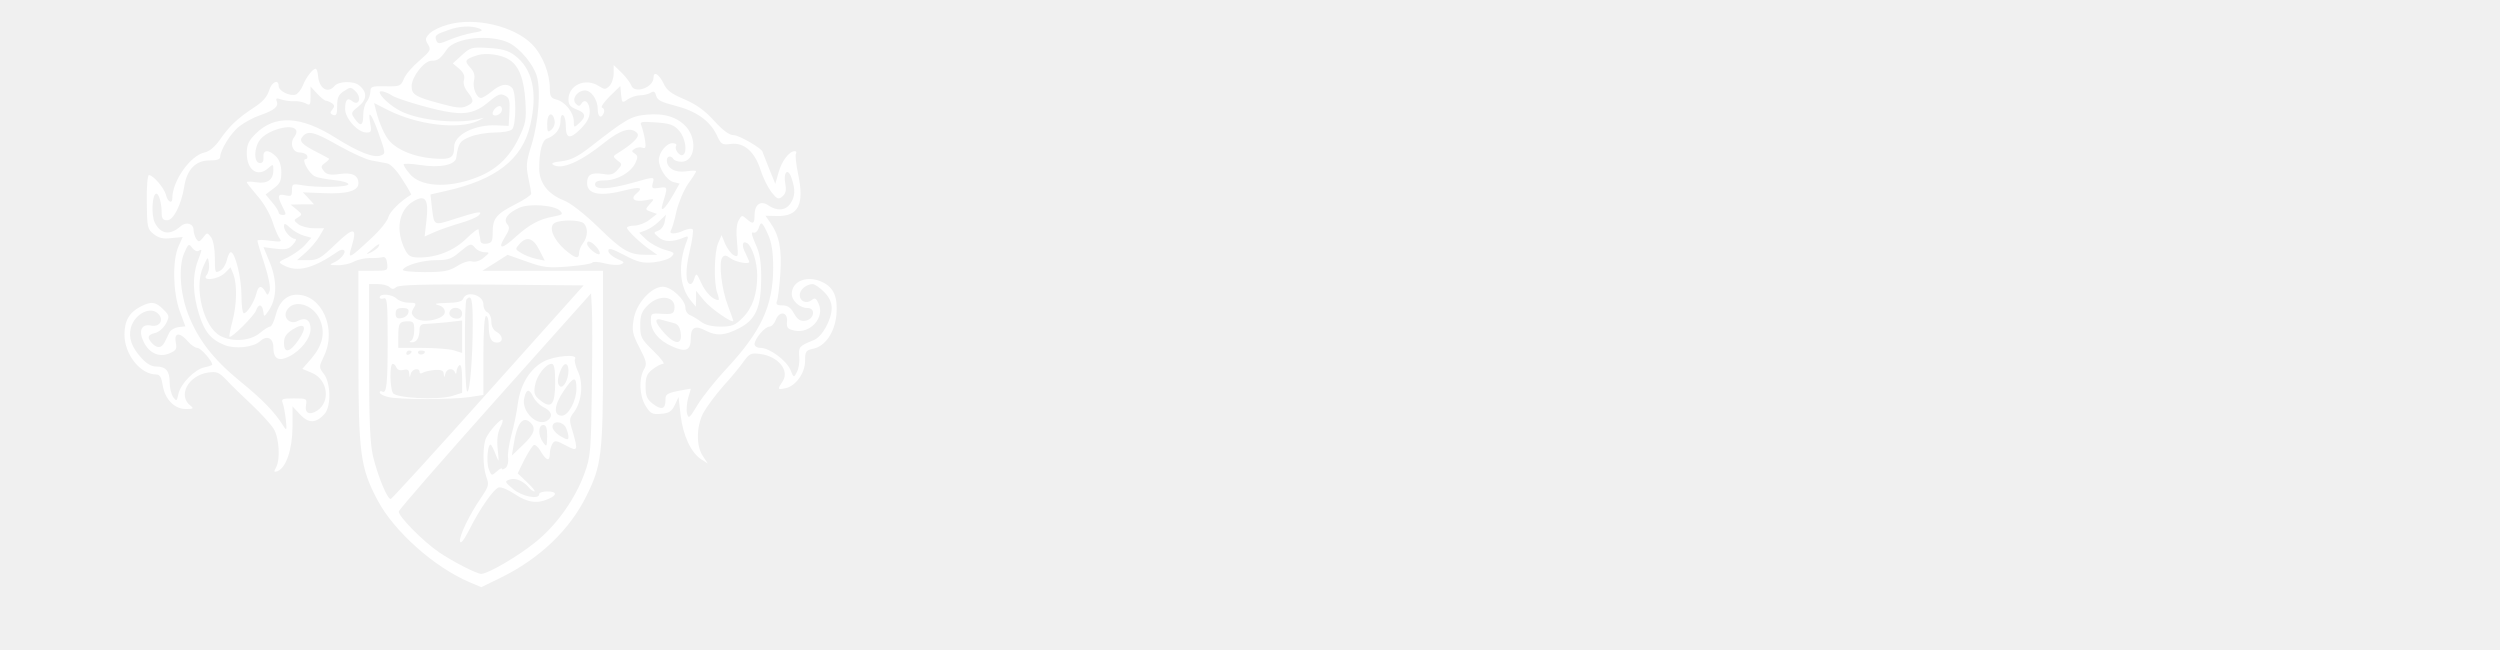
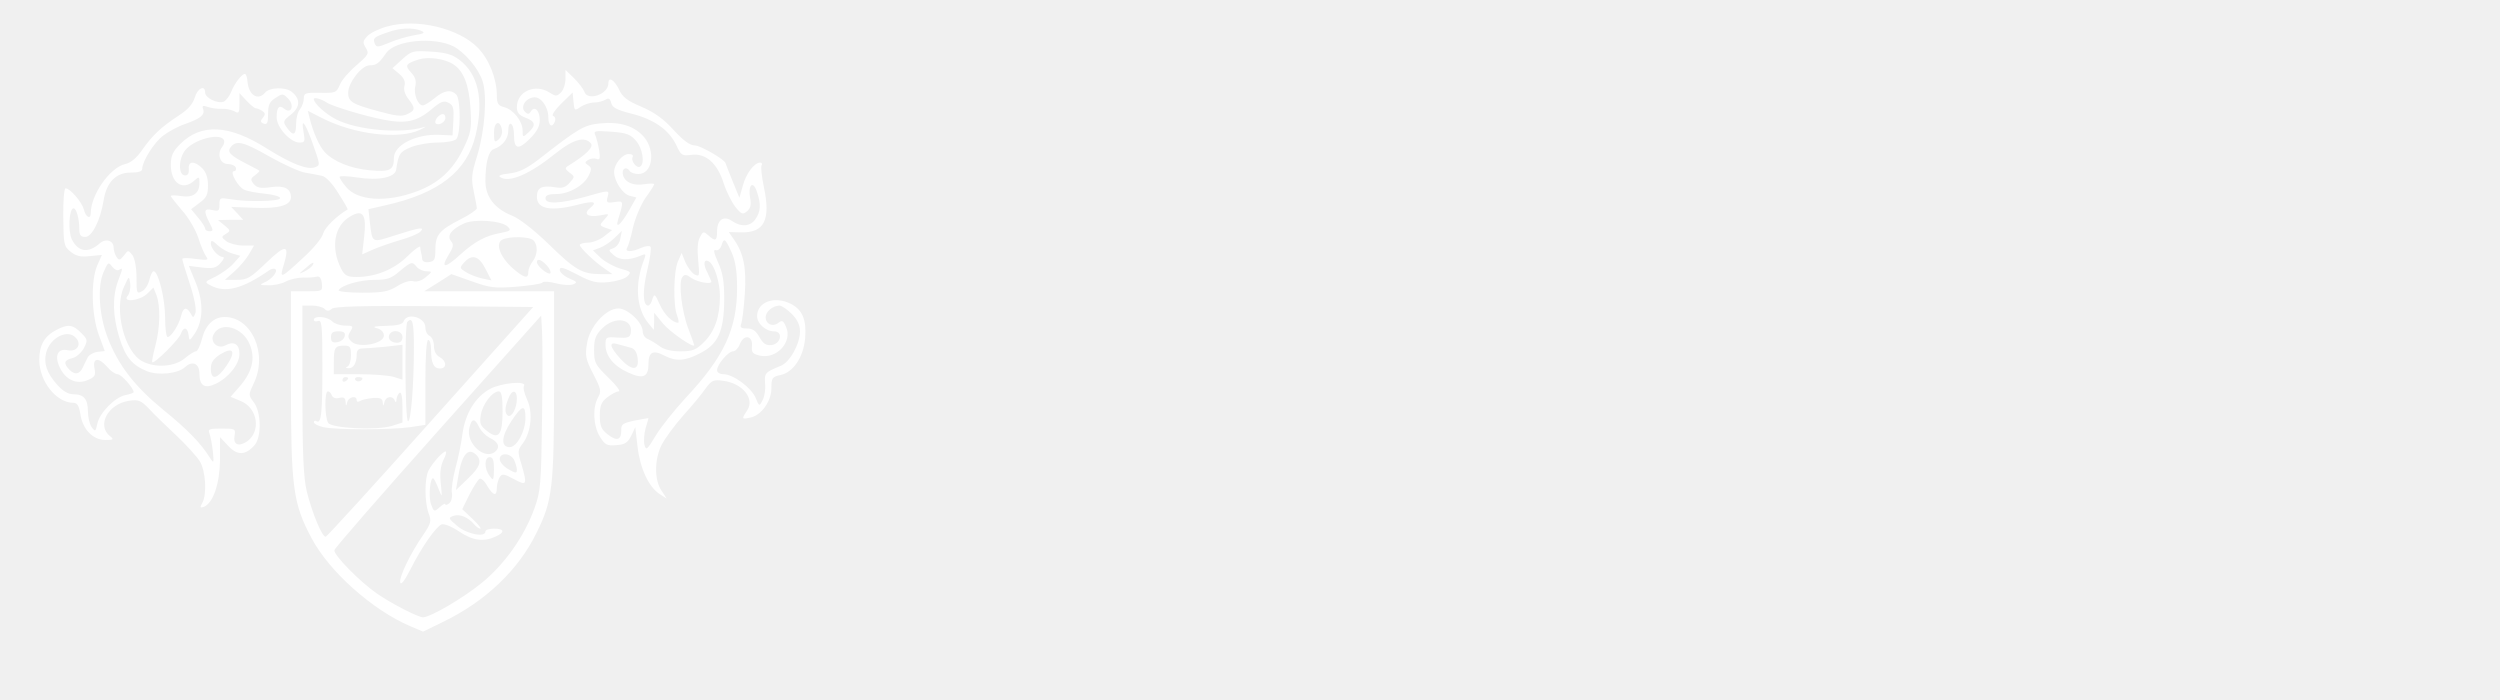
- <svg xmlns="http://www.w3.org/2000/svg" width="500" zoomAndPan="magnify" viewBox="0 0 375 104.88" height="130" preserveAspectRatio="xMidYMid meet" version="1.2">
+ <svg xmlns="http://www.w3.org/2000/svg" width="375" zoomAndPan="magnify" viewBox="0 0 375 104.88" height="104.88" preserveAspectRatio="xMidYMid meet" version="1.2">
  <g id="ad6511e4ee">
    <path style=" stroke:none;fill-rule:nonzero;fill:#ffffff;fill-opacity:1;" d="M 58.098 3.969 C 56.941 4.27 55.609 4.91 55.137 5.383 C 54.41 6.156 54.367 6.371 54.879 7.184 C 55.395 8.043 55.266 8.215 53.465 9.801 C 52.391 10.703 51.234 12.031 50.977 12.719 C 50.461 13.922 50.332 13.961 48.016 13.922 C 45.828 13.879 45.57 13.961 45.57 14.777 C 45.57 15.25 45.312 15.98 45.016 16.363 C 44.672 16.75 44.414 17.738 44.414 18.598 C 44.414 20.312 43.984 20.484 43.039 19.152 C 42.398 18.254 42.441 18.125 43.641 17.18 C 45.055 16.066 45.098 14.82 43.727 13.75 C 42.781 13.02 40.422 13.105 39.781 13.879 C 38.707 15.164 37.293 14.305 37.121 12.203 C 37.078 11.602 36.906 11.09 36.734 11.09 C 36.262 11.09 35.148 12.547 34.676 13.793 C 34.418 14.434 33.902 15.078 33.559 15.25 C 32.617 15.594 30.77 14.691 30.77 13.879 C 30.77 12.676 29.613 13.234 29.227 14.605 C 28.926 15.594 28.199 16.449 26.781 17.352 C 24.121 19.109 22.836 20.312 21.289 22.543 C 20.477 23.699 19.617 24.43 18.801 24.602 C 16.484 25.117 13.613 29.234 13.613 31.98 C 13.613 32.969 12.84 32.582 12.582 31.422 C 12.281 30.309 10.523 28.25 9.836 28.25 C 9.621 28.25 9.449 30.18 9.492 32.582 C 9.535 36.656 9.578 36.957 10.609 37.773 C 11.426 38.414 12.109 38.586 13.484 38.414 L 15.285 38.242 L 14.598 39.789 C 13.613 42.02 13.699 47.125 14.812 50.211 L 15.715 52.656 L 14.598 52.785 C 13.996 52.871 13.312 53.258 13.141 53.645 C 12.926 54.074 12.582 54.758 12.41 55.145 C 11.895 56.176 11.254 56.262 10.438 55.488 C 9.492 54.504 9.578 54.031 10.824 53.73 C 11.426 53.602 12.195 52.914 12.582 52.23 C 13.184 51.027 13.141 50.898 12.152 49.914 C 10.91 48.668 10.18 48.582 8.465 49.484 C 6.66 50.426 5.891 51.758 5.891 53.988 C 5.891 57.203 8.465 60.422 10.996 60.422 C 11.594 60.422 11.852 60.852 12.066 62.18 C 12.41 64.41 13.953 66 15.801 66 C 17 66 17.129 65.914 16.527 65.441 C 14.469 63.855 16.145 60.637 19.316 60.121 C 20.777 59.906 21.117 60.035 22.363 61.324 C 23.094 62.137 24.98 63.941 26.438 65.312 C 27.941 66.727 29.527 68.488 29.957 69.172 C 30.855 70.633 31.07 74.105 30.344 75.438 C 29.957 76.125 30 76.211 30.559 76.039 C 31.973 75.48 32.961 72.562 33.004 68.961 L 33.004 65.57 L 34.246 66.898 C 35.617 68.359 36.82 68.316 38.191 66.77 C 39.266 65.527 39.18 61.754 38.062 60.336 C 37.25 59.266 37.25 59.223 38.062 57.504 C 40.211 53.086 37.766 47.551 33.688 47.551 C 32.059 47.551 30.812 48.754 30.301 50.812 C 30.043 51.844 29.613 52.699 29.398 52.699 C 29.141 52.699 28.41 53.172 27.684 53.773 C 26.18 55.016 23.309 55.23 21.375 54.203 C 18.672 52.828 17.043 46.395 18.59 43.047 C 19.359 41.332 19.359 41.332 19.531 42.535 C 19.617 43.219 19.445 44.035 19.145 44.379 C 18.289 45.406 20.906 45.148 22.062 44.078 L 23.008 43.133 L 23.477 44.293 C 24.078 45.922 24.035 49.098 23.309 51.844 C 22.965 53.129 22.75 54.289 22.836 54.332 C 23.137 54.633 26.867 50.898 27.125 50.082 C 27.512 48.969 28.113 49.055 28.281 50.211 C 28.41 51.199 28.41 51.199 29.184 50.082 C 30.473 48.152 30.559 45.449 29.398 42.492 L 28.324 39.875 L 30.301 40.133 C 31.93 40.305 32.402 40.219 33.086 39.445 C 33.559 38.93 33.688 38.543 33.43 38.543 C 32.746 38.543 31.629 37.301 31.629 36.527 C 31.629 35.969 31.844 36.012 32.66 36.785 C 33.215 37.301 34.203 37.859 34.848 38.027 L 36.047 38.371 L 35.02 39.531 C 34.461 40.176 33.215 41.031 32.316 41.504 C 30.641 42.277 30.641 42.32 31.629 42.832 C 33.816 43.992 36.391 43.305 40.293 40.602 C 40.68 40.305 41.152 40.219 41.324 40.387 C 41.711 40.773 40.68 41.977 39.566 42.406 C 38.879 42.707 39.008 42.789 40.211 42.789 C 41.023 42.832 42.227 42.578 42.867 42.234 C 43.512 41.891 44.672 41.633 45.441 41.633 C 46.215 41.676 47.16 41.59 47.5 41.504 C 47.93 41.375 48.188 41.719 48.273 42.492 C 48.402 43.691 48.359 43.691 46.043 43.691 L 43.641 43.691 L 43.641 57.547 C 43.641 73.121 43.941 75.48 46.73 80.715 C 49.391 85.734 55.824 91.48 61.531 93.926 L 63.461 94.742 L 66.551 93.238 C 72.812 90.195 77.789 85.477 80.492 79.898 C 82.852 75.137 83.109 73.207 83.109 57.719 L 83.109 43.691 L 63.633 43.691 L 65.691 42.406 L 67.707 41.117 L 70.754 42.191 C 73.5 43.176 74.184 43.262 77.488 43.004 C 79.504 42.832 81.262 42.578 81.391 42.363 C 81.52 42.191 82.422 42.234 83.367 42.492 C 84.352 42.746 85.512 42.832 85.938 42.664 C 86.668 42.363 86.582 42.277 85.383 41.762 C 84.609 41.418 83.965 40.859 83.965 40.473 C 83.965 39.961 84.48 40.09 86.539 41.16 C 88.727 42.32 89.5 42.492 91.301 42.32 C 92.504 42.191 93.789 41.805 94.133 41.418 C 94.734 40.816 94.648 40.73 93.102 40.305 C 92.16 40.047 90.828 39.316 90.145 38.715 L 88.941 37.559 L 89.973 37.172 C 90.574 36.957 91.559 36.312 92.16 35.711 L 93.273 34.641 L 93.059 35.754 C 92.977 36.398 92.504 37.043 92.031 37.215 C 91.215 37.516 91.215 37.516 92.074 38.285 C 92.934 39.059 94.348 39.102 96.148 38.328 C 96.836 38.027 96.922 38.113 96.664 38.801 C 95.164 42.535 95.418 46.266 97.266 48.496 L 98.078 49.484 L 98.121 48.195 L 98.121 46.91 L 99.453 48.539 C 100.48 49.785 104.129 52.316 104.129 51.758 C 104.129 51.672 103.742 50.598 103.27 49.355 C 102.242 46.695 101.77 42.449 102.328 41.59 C 102.668 41.117 102.926 41.117 103.742 41.719 C 104.645 42.32 106.703 42.707 106.703 42.234 C 106.703 42.148 106.402 41.547 106.102 40.859 C 105.414 39.617 105.586 38.758 106.359 39.23 C 107.176 39.746 107.988 42.363 107.988 44.422 C 107.988 47.469 107.219 49.699 105.629 51.285 C 104.43 52.484 103.914 52.699 102.07 52.699 C 100.695 52.699 99.625 52.441 98.938 51.93 C 98.379 51.5 97.566 51.027 97.18 50.855 C 96.75 50.727 96.406 50.168 96.406 49.699 C 96.406 48.367 94.133 46.266 92.762 46.266 C 90.871 46.266 88.383 49.055 88.043 51.586 C 87.742 53.344 87.871 53.945 88.984 56.09 C 90.145 58.32 90.23 58.707 89.715 59.605 C 88.855 61.152 88.984 63.855 89.973 65.484 C 90.742 66.727 91.043 66.898 92.461 66.77 C 93.746 66.688 94.176 66.387 94.691 65.355 L 95.293 64.07 L 95.633 67.027 C 96.02 70.289 97.309 73.035 98.938 74.105 L 100.012 74.793 L 99.195 73.551 C 98.121 71.918 98.164 68.832 99.281 66.645 C 99.797 65.699 101.211 63.77 102.5 62.309 C 103.785 60.895 105.285 59.094 105.801 58.32 C 106.746 57.035 107.004 56.906 108.504 57.121 C 111.379 57.504 113.223 59.777 112.109 61.496 C 111.207 62.867 111.25 62.91 112.492 62.652 C 114.168 62.352 115.711 60.207 115.711 58.234 C 115.711 56.691 115.84 56.52 117.039 56.262 C 118.973 55.875 120.516 53.602 120.773 50.727 C 120.988 47.98 120.387 46.48 118.629 45.578 C 116.184 44.336 113.566 45.277 113.566 47.426 C 113.566 48.539 114.852 49.699 116.098 49.699 C 117.512 49.699 117.168 51.586 115.711 51.758 C 114.895 51.844 114.469 51.543 113.91 50.555 C 113.395 49.613 112.879 49.27 112.023 49.27 C 111.121 49.27 110.949 49.098 111.207 48.496 C 111.336 48.109 111.594 46.094 111.723 44.078 C 111.98 40.219 111.551 37.984 110.09 35.926 L 109.32 34.812 L 111.164 34.855 C 114.637 34.941 115.625 33.012 114.594 28.121 C 114.254 26.488 114.082 24.988 114.254 24.773 C 114.383 24.559 114.254 24.387 114.039 24.387 C 113.137 24.387 111.895 26.059 111.422 27.863 L 110.906 29.664 L 109.875 27.133 C 109.32 25.762 108.848 24.559 108.848 24.516 C 108.848 24 105.07 21.812 104.215 21.812 C 103.484 21.812 102.5 21.086 101.039 19.496 C 99.539 17.824 98.121 16.836 96.234 16.023 C 94.09 15.121 93.359 14.562 92.848 13.406 C 92.117 11.945 91.258 11.434 91.258 12.504 C 91.258 14.176 88.086 15.207 87.656 13.75 C 87.484 13.32 86.797 12.418 86.109 11.73 L 84.824 10.488 L 84.824 11.816 C 84.824 12.59 84.523 13.492 84.137 13.879 C 83.492 14.477 83.367 14.477 82.422 13.879 C 80.277 12.504 77.531 13.707 77.531 16.066 C 77.531 16.879 77.832 17.266 78.816 17.652 C 80.32 18.211 80.449 18.809 79.246 19.883 C 78.434 20.656 78.391 20.613 78.391 19.582 C 78.391 18.168 76.973 16.406 75.602 16.066 C 74.742 15.852 74.527 15.551 74.527 14.348 C 74.527 11.816 73.371 8.902 71.652 7.141 C 68.781 4.227 62.473 2.723 58.098 3.969 Z M 63.16 4.609 C 63.848 4.91 63.633 5.039 62.086 5.297 C 61.059 5.469 59.344 5.984 58.355 6.414 C 56.727 7.098 56.469 7.141 56.211 6.543 C 55.91 5.727 56.082 5.555 58.098 4.867 C 59.898 4.184 61.871 4.098 63.16 4.609 Z M 68.051 6.969 C 69.723 7.871 71.781 10.273 72.383 12.16 C 73.113 14.391 72.727 19.625 71.566 23.402 C 70.711 26.102 70.668 26.789 71.055 28.676 C 71.312 29.879 71.523 31.035 71.523 31.25 C 71.523 31.465 70.41 32.238 69.035 32.926 C 65.906 34.512 65.305 35.242 65.305 37.43 C 65.305 38.93 65.176 39.188 64.359 39.316 C 63.762 39.402 63.375 39.23 63.332 38.887 C 63.289 38.586 63.246 38.113 63.16 37.902 C 63.117 37.645 63.031 37.301 63.031 37.043 C 62.988 36.828 62.086 37.473 61.102 38.457 C 59.086 40.43 56.34 41.547 53.465 41.547 C 52.094 41.547 51.707 41.332 51.191 40.344 C 49.562 37.172 50.117 33.824 52.562 32.453 C 54.453 31.336 55.008 32.195 54.621 35.539 L 54.324 38.156 L 55.953 37.43 C 56.855 37.043 58.699 36.398 60.027 36.012 C 61.402 35.625 62.73 35.07 63.031 34.77 C 63.805 33.996 63.031 34.082 59.301 35.285 C 55.695 36.441 55.867 36.527 55.48 33.352 L 55.266 31.379 L 57.711 30.82 C 65.82 29.02 70.066 25.719 71.355 20.227 C 72.598 14.949 71.738 11.09 68.867 8.945 C 67.793 8.129 66.762 7.871 64.617 7.742 C 61.914 7.57 61.703 7.656 60.328 8.902 L 58.871 10.23 L 59.898 11.09 C 60.586 11.688 60.844 12.246 60.672 12.891 C 60.5 13.449 60.758 14.219 61.273 14.863 C 62.344 16.238 62.301 16.578 61.059 17.137 C 60.285 17.523 59.301 17.395 56.684 16.664 C 52.863 15.637 52.223 15.25 52.223 13.922 C 52.223 12.418 54.238 9.801 55.438 9.801 C 56.469 9.801 56.855 9.5 57.926 7.957 C 59.258 6.027 65.09 5.469 68.051 6.969 Z M 67.965 9.629 C 69.551 10.617 70.367 12.762 70.582 16.363 C 70.754 19.41 70.668 19.883 69.422 22.457 C 67.879 25.547 65.777 27.477 62.602 28.676 C 57.969 30.438 53.508 30.137 51.836 27.949 C 51.32 27.348 50.934 26.703 50.934 26.531 C 50.934 26.359 52.094 26.402 53.551 26.617 C 56.77 27.133 59.258 26.617 59.426 25.461 C 59.77 23.059 59.984 22.758 61.66 22.07 C 62.602 21.684 64.402 21.383 65.648 21.383 C 66.891 21.383 68.137 21.168 68.438 20.871 C 69.121 20.184 69.121 14.863 68.438 14.176 C 67.621 13.363 66.551 13.578 65.176 14.734 C 64.445 15.336 63.676 15.809 63.418 15.809 C 62.688 15.809 62 14.09 62.301 12.934 C 62.473 12.117 62.301 11.559 61.66 10.875 C 60.672 9.801 60.844 9.543 62.859 8.902 C 64.273 8.473 66.719 8.816 67.965 9.629 Z M 87.098 16.023 C 87.613 15.68 88.512 15.379 89.113 15.379 C 89.715 15.379 90.488 15.164 90.828 14.949 C 91.301 14.648 91.516 14.777 91.688 15.465 C 91.859 16.152 92.547 16.492 94.734 17.051 C 98.121 17.91 100.309 19.453 101.426 21.727 C 102.156 23.316 102.285 23.402 103.699 23.23 C 105.844 22.93 107.602 24.473 108.547 27.477 C 108.934 28.719 109.75 30.309 110.305 31.035 C 111.207 32.152 111.422 32.238 112.066 31.68 C 112.578 31.25 112.707 30.695 112.535 29.793 C 112.152 27.777 112.922 26.961 113.523 28.719 C 114.168 30.609 114.125 31.723 113.309 32.883 C 112.535 33.996 111.164 34.082 109.789 33.141 C 108.547 32.281 107.559 32.969 107.559 34.727 C 107.559 36.141 107.305 36.27 106.23 35.285 C 105.543 34.684 105.457 34.684 104.984 35.582 C 104.645 36.184 104.559 37.43 104.73 39.059 C 104.945 41.418 104.945 41.547 104.172 41.16 C 103.742 40.902 103.141 40.09 102.797 39.316 L 102.242 37.941 L 101.684 39.23 C 101.039 40.73 100.953 45.75 101.555 47.297 C 101.77 47.895 101.855 48.41 101.727 48.41 C 100.867 48.41 99.668 47.211 98.98 45.707 C 98.25 44.078 98.164 43.992 97.863 44.852 C 97.738 45.406 97.438 45.836 97.223 45.836 C 96.406 45.836 96.363 43.562 97.094 40.516 C 97.523 38.715 97.738 37.129 97.566 37 C 97.395 36.828 96.793 36.914 96.191 37.172 C 94.82 37.816 93.703 37.816 94.047 37.215 C 94.219 36.957 94.648 35.582 94.949 34.125 C 95.293 32.668 96.148 30.652 96.836 29.664 C 97.566 28.676 98.121 27.777 98.121 27.648 C 98.121 27.477 97.395 27.52 96.492 27.648 C 94.734 27.906 93.402 27.133 93.402 25.848 C 93.402 25.16 94.09 25.031 94.477 25.676 C 94.605 25.891 95.207 26.102 95.762 26.102 C 97.863 26.102 98.379 22.715 96.621 20.57 C 95.164 18.895 93.016 18.211 90.016 18.512 C 87.57 18.766 86.84 19.195 80.793 23.914 C 78.988 25.289 77.875 25.848 76.414 26.016 C 75.129 26.145 74.656 26.359 75.043 26.574 C 76.371 27.477 79.504 26.102 83.324 23.016 C 85.938 20.914 87.699 20.398 88.641 21.512 C 89.07 22.07 87.957 23.188 85.254 24.859 C 84.695 25.203 84.738 25.332 85.426 25.891 C 86.238 26.488 86.238 26.531 85.426 27.434 C 84.824 28.121 84.309 28.293 83.195 28.078 C 81.219 27.777 80.535 28.164 80.535 29.535 C 80.535 31.379 82.68 31.766 86.883 30.652 C 89.113 30.094 89.672 30.266 88.469 31.25 C 87.441 32.109 88.211 32.625 89.93 32.324 C 91.473 32.023 91.473 32.023 90.656 32.926 C 89.887 33.781 89.887 33.824 90.828 34.168 L 91.816 34.512 L 90.613 35.457 C 89.973 35.969 88.855 36.398 88.211 36.398 C 87.527 36.398 86.969 36.57 86.969 36.742 C 86.969 37.172 89.371 39.445 90.828 40.387 L 91.859 41.117 L 90.102 41.117 C 87.312 41.117 86.238 40.473 82.293 36.613 C 80.02 34.426 77.875 32.754 76.758 32.324 C 74.184 31.293 72.812 29.492 72.812 27.176 C 72.812 24.43 73.285 22.629 74.055 22.371 C 75.387 21.898 76.242 20.828 76.242 19.582 C 76.242 18.852 76.414 18.426 76.672 18.598 C 76.93 18.727 77.102 19.496 77.102 20.312 C 77.102 22.371 77.746 22.543 79.461 20.828 C 80.535 19.754 80.965 18.938 80.965 18.039 C 80.965 16.578 80.191 15.809 79.633 16.707 C 79.332 17.18 79.16 17.18 78.73 16.75 C 78.047 16.066 78.773 14.777 80.02 14.605 C 81.09 14.434 82.25 15.98 82.25 17.609 C 82.25 18.895 82.852 19.238 83.238 18.211 C 83.367 17.867 83.281 17.48 82.98 17.395 C 82.68 17.309 83.195 16.535 84.18 15.551 L 85.895 13.879 L 86.023 15.25 C 86.152 16.621 86.195 16.664 87.098 16.023 Z M 38.363 16.238 C 38.535 16.238 38.965 16.406 39.309 16.621 C 39.824 16.965 39.824 17.18 39.438 17.652 C 39.008 18.168 39.051 18.34 39.566 18.555 C 40.082 18.727 40.211 18.426 40.211 17.094 C 40.211 15.766 40.422 15.25 41.324 14.691 C 42.355 14.004 42.441 14.004 43.211 14.777 C 44.199 15.766 43.727 17.18 42.652 16.324 C 41.883 15.68 41.496 16.066 41.496 17.609 C 41.496 19.109 43.555 21.383 44.93 21.383 C 45.742 21.383 45.785 21.211 45.527 19.754 C 45.141 17.652 45.699 18.254 46.73 21.043 C 48.059 24.773 48.059 24.773 47.289 25.074 C 46.129 25.547 43.684 24.559 40.039 22.285 C 34.375 18.684 30.172 18.469 27.039 21.598 C 25.922 22.715 25.625 23.359 25.625 24.73 C 25.625 27.477 27.426 28.676 29.141 27.09 C 29.871 26.445 29.914 26.445 29.914 27.477 C 29.914 29.02 28.926 29.707 27.125 29.406 C 26.309 29.277 25.625 29.277 25.625 29.406 C 25.625 29.535 26.395 30.48 27.297 31.551 C 28.242 32.582 29.355 34.469 29.742 35.668 C 30.129 36.914 30.684 38.156 30.941 38.5 C 31.328 39.016 31.113 39.059 29.398 38.844 C 28.242 38.672 27.34 38.672 27.34 38.844 C 27.34 39.016 27.855 40.73 28.496 42.664 C 29.184 44.766 29.484 46.48 29.312 46.953 C 29.012 47.723 28.969 47.723 28.582 46.996 C 27.984 45.965 27.469 46.094 27.168 47.383 C 26.824 48.754 25.668 50.555 25.152 50.555 C 24.938 50.555 24.766 49.227 24.766 47.637 C 24.766 44.766 23.734 40.688 23.051 40.688 C 22.836 40.688 22.578 41.289 22.406 41.977 C 22.234 42.707 21.762 43.477 21.289 43.691 C 20.52 44.121 20.477 43.992 20.477 41.633 C 20.477 40.133 20.219 38.801 19.875 38.285 C 19.23 37.473 19.23 37.473 18.59 38.328 C 17.988 39.059 17.859 39.102 17.473 38.543 C 17.258 38.199 17.043 37.559 17.043 37.129 C 17.043 36.098 15.887 35.711 14.984 36.484 C 13.227 38.027 11.766 37.816 10.781 35.926 C 10.18 34.684 10.352 31.25 11.039 31.25 C 11.465 31.25 11.895 32.84 11.895 34.34 C 11.895 35.285 12.109 35.539 12.797 35.539 C 13.785 35.539 15.07 33.055 15.543 30.051 C 15.973 27.348 17.387 25.891 19.574 25.891 C 20.734 25.891 21.332 25.719 21.332 25.332 C 21.332 24.215 23.094 21.383 24.465 20.355 C 25.238 19.754 26.738 18.938 27.77 18.598 C 30.086 17.781 30.77 17.223 30.473 16.363 C 30.258 15.852 30.43 15.766 31.242 16.066 C 31.801 16.238 32.703 16.363 33.258 16.324 C 33.816 16.281 34.633 16.449 35.105 16.664 C 35.832 17.094 35.918 16.965 35.918 15.551 L 35.918 13.961 L 36.992 15.121 C 37.551 15.723 38.191 16.238 38.363 16.238 Z M 49.004 15.379 C 49.691 15.895 54.793 17.438 57.539 17.953 C 60.801 18.598 62.516 18.254 64.66 16.449 C 66.121 15.207 66.594 15.035 67.277 15.422 C 68.008 15.766 68.094 16.238 68.008 18.082 L 67.879 20.312 L 65.949 20.227 C 62.473 20.055 59.086 21.727 59.086 23.699 C 59.086 25.547 58.484 25.805 55.48 25.547 C 52.605 25.289 49.988 24.215 48.703 22.801 C 47.887 21.941 46.945 19.754 46.473 17.824 L 46.172 16.621 L 48.273 17.695 C 53.164 20.184 59.77 20.957 62.945 19.496 C 63.762 19.109 64.062 18.895 63.59 19.066 C 60.156 20.098 53.637 19.539 50.418 17.91 C 48.832 17.094 47.074 15.508 47.074 14.863 C 47.074 14.52 48.23 14.863 49.004 15.379 Z M 75.301 19.539 C 75.387 20.012 75.129 20.656 74.742 20.957 C 74.184 21.426 74.098 21.297 74.098 19.883 C 74.098 18.211 75.043 17.91 75.301 19.539 Z M 95.418 21.129 C 96.406 22.285 96.75 24.559 96.02 24.988 C 95.504 25.332 94.562 24.086 94.906 23.531 C 95.035 23.316 94.82 23.102 94.305 23.102 C 93.359 23.102 92.117 24.602 92.117 25.805 C 92.117 27.133 93.359 29.062 94.434 29.363 L 95.461 29.621 L 94.391 31.508 C 93.145 33.695 92.246 34.469 92.719 32.926 C 93.574 30.137 93.574 30.094 92.203 30.309 C 91.043 30.48 90.914 30.395 91.129 29.578 C 91.43 28.461 91.516 28.461 87.742 29.535 C 83.965 30.566 81.82 30.652 81.82 29.75 C 81.82 29.277 82.293 29.105 83.449 29.105 C 85.383 29.105 87.656 27.777 88.34 26.273 C 88.77 25.375 88.727 25.117 88.211 24.773 C 87.699 24.43 87.699 24.344 88.211 24 C 88.555 23.785 89.113 23.699 89.457 23.828 C 89.973 24.043 90.059 23.785 89.887 22.629 C 89.758 21.812 89.5 20.828 89.328 20.355 C 88.984 19.625 89.156 19.582 91.688 19.754 C 93.961 19.926 94.562 20.141 95.418 21.129 Z M 33.559 20.957 C 33.73 21.211 33.602 21.684 33.344 22.027 C 32.488 23.059 33.004 24.602 34.16 24.602 C 34.719 24.602 35.277 24.859 35.363 25.117 C 35.488 25.418 35.363 25.676 35.105 25.676 C 34.375 25.676 35.703 28.078 36.648 28.461 C 37.078 28.676 38.492 28.934 39.781 29.062 C 41.066 29.191 42.098 29.492 42.012 29.75 C 41.883 30.223 36.949 30.309 34.547 29.879 C 33.004 29.621 32.918 29.664 32.918 30.695 C 32.918 31.637 32.789 31.723 31.844 31.508 C 30.602 31.207 30.516 31.637 31.414 33.395 C 32.016 34.555 32.016 34.684 31.414 34.684 C 31.07 34.684 30.77 34.512 30.77 34.297 C 30.77 34.082 30.301 33.309 29.699 32.625 L 28.668 31.379 L 29.914 30.438 C 30.984 29.664 31.199 29.191 31.199 27.82 C 31.199 26.66 30.898 25.805 30.344 25.246 C 29.184 24.086 28.199 24.129 28.324 25.332 C 28.367 25.973 28.199 26.316 27.77 26.316 C 26.738 26.316 26.738 23.871 27.77 22.543 C 29.012 20.957 32.918 19.883 33.559 20.957 Z M 40.508 23.531 C 42.57 24.688 44.93 25.762 45.742 25.891 C 46.602 26.059 47.715 26.23 48.23 26.359 C 48.832 26.445 49.82 27.477 50.719 28.934 C 51.578 30.266 52.223 31.379 52.137 31.422 C 50.461 32.41 48.746 34.125 48.488 34.984 C 48.359 35.625 47.074 37.215 45.656 38.5 C 42.055 41.848 41.883 41.934 42.57 39.703 C 43.469 36.656 42.91 36.57 39.996 39.359 C 37.551 41.719 37.078 41.977 35.531 41.977 L 33.73 41.977 L 35.148 40.73 C 35.918 40.047 36.906 38.887 37.336 38.156 L 38.105 36.828 L 36.434 36.828 C 35.531 36.828 34.418 36.527 33.945 36.184 C 33.172 35.582 33.172 35.5 33.902 35.07 C 34.59 34.641 34.59 34.555 33.688 33.824 L 32.703 33.012 L 34.59 32.969 L 36.477 32.969 L 35.574 31.98 L 34.676 31.035 L 37.977 31.164 C 41.754 31.336 43.641 30.82 43.641 29.578 C 43.641 28.293 42.652 27.777 40.594 28.078 C 39.094 28.293 38.535 28.164 38.062 27.605 C 37.551 26.961 37.551 26.789 38.277 26.273 C 38.707 25.934 39.008 25.633 38.879 25.59 C 38.793 25.504 38.02 25.117 37.207 24.688 C 34.504 23.316 33.988 22.801 34.633 22.027 C 35.488 21 36.52 21.254 40.508 23.531 Z M 76.16 33.996 C 76.715 34.555 76.586 34.641 75.129 34.941 C 72.855 35.328 71.227 36.227 69.078 38.156 C 66.805 40.262 66.035 40.305 67.234 38.328 C 68.008 37.086 68.094 36.699 67.664 36.184 C 66.977 35.371 67.707 34.383 69.594 33.523 C 71.184 32.797 75.258 33.098 76.16 33.996 Z M 80.02 36.055 C 80.707 36.742 80.664 38.199 79.891 39.23 C 79.547 39.66 79.246 40.387 79.246 40.773 C 79.246 41.891 78.645 41.719 76.93 40.262 C 75.043 38.586 74.27 36.57 75.301 35.969 C 76.328 35.414 79.418 35.457 80.02 36.055 Z M 109.707 37.773 C 110.305 39.102 110.562 40.602 110.562 43.176 C 110.562 49.312 108.633 53.516 102.883 59.648 C 101.211 61.453 99.152 64.027 98.379 65.312 C 97.051 67.5 96.922 67.629 96.664 66.727 C 96.535 66.172 96.621 65.055 96.836 64.242 C 97.094 63.426 97.266 62.781 97.266 62.738 C 97.266 62.695 96.32 62.867 95.207 63.082 C 93.402 63.469 93.145 63.641 93.188 64.582 C 93.188 66.043 92.504 66.215 91.129 65.141 C 90.188 64.41 89.973 63.855 89.973 62.352 C 89.973 60.852 90.188 60.293 91.086 59.605 C 91.73 59.094 92.504 58.707 92.805 58.707 C 93.145 58.707 92.418 57.762 91.258 56.648 C 89.285 54.719 89.113 54.418 89.113 52.527 C 89.113 50.855 89.328 50.254 90.359 49.227 C 92.289 47.34 95.035 47.809 94.605 49.996 C 94.477 50.641 94.09 50.727 92.633 50.641 C 90.871 50.512 90.828 50.555 90.828 51.758 C 90.828 53.387 92.074 54.93 94.219 55.875 C 96.449 56.906 97.266 56.562 97.266 54.633 C 97.266 52.785 97.949 52.441 99.668 53.344 C 101.383 54.246 102.754 54.16 104.984 53 C 107.73 51.629 108.59 49.699 108.633 44.98 C 108.633 42.148 108.418 40.902 107.688 39.316 C 107.09 37.941 106.961 37.387 107.348 37.516 C 107.645 37.645 108.031 37.344 108.203 36.871 C 108.59 35.625 108.762 35.711 109.707 37.773 Z M 72.812 40.305 L 73.715 42.062 L 72.297 41.762 C 71.523 41.59 70.41 41.16 69.895 40.816 C 68.91 40.219 68.91 40.176 69.637 39.359 C 70.797 38.07 71.824 38.371 72.812 40.305 Z M 82.035 39.832 C 82.465 40.305 82.68 40.816 82.551 40.988 C 82.207 41.289 80.535 39.918 80.535 39.316 C 80.535 38.715 81.219 38.93 82.035 39.832 Z M 17.859 40.473 C 18.461 40.133 18.461 40.133 17.688 42.191 C 16.828 44.594 16.914 47.426 17.902 50.641 C 18.801 53.559 19.832 54.801 22.105 55.703 C 23.82 56.348 26.695 56.047 27.77 55.059 C 28.883 54.031 29.914 54.547 29.914 56.047 C 29.914 57.891 30.727 58.363 32.402 57.547 C 34.332 56.605 35.918 54.59 35.918 53.086 C 35.918 51.629 35.105 51.113 33.816 51.801 C 32.66 52.441 31.414 51.285 32.059 50.125 C 33.129 48.152 36.391 49.055 37.465 51.672 C 38.32 53.73 37.848 55.703 36.09 57.805 L 34.59 59.52 L 36.133 60.164 C 38.707 61.238 39.18 64.797 36.992 66.258 C 35.703 67.07 34.934 66.645 35.191 65.312 C 35.363 64.324 35.234 64.285 33.258 64.285 C 31.371 64.285 31.156 64.367 31.414 65.012 C 31.586 65.441 31.801 66.645 31.93 67.715 C 32.102 69.43 32.059 69.559 31.543 68.746 C 30.129 66.473 28.113 64.41 24.465 61.453 C 20.176 57.934 17.73 54.758 16.145 50.641 C 14.855 47.254 14.598 43.09 15.5 40.902 C 16.188 39.316 16.27 39.23 16.828 40.004 C 17.172 40.43 17.602 40.645 17.859 40.473 Z M 46.859 39.832 C 46.73 40.047 46.172 40.473 45.656 40.73 C 44.758 41.16 44.758 41.117 45.742 40.305 C 46.816 39.316 47.289 39.145 46.859 39.832 Z M 62.516 40.047 C 62.816 40.387 63.461 40.688 63.977 40.688 C 64.875 40.73 64.875 40.73 63.848 41.59 C 63.246 42.105 62.516 42.32 62 42.191 C 61.531 42.02 60.543 42.32 59.598 42.918 C 58.27 43.734 57.453 43.906 54.324 43.906 C 52.262 43.906 50.676 43.734 50.805 43.52 C 51.277 42.746 54.023 41.977 56.211 41.977 C 58.098 41.977 58.699 41.762 59.941 40.688 C 61.703 39.23 61.828 39.188 62.516 40.047 Z M 48.703 46.352 C 49.047 46.695 49.348 46.695 49.777 46.309 C 50.246 45.965 54.367 45.836 65.176 45.922 L 79.977 46.051 L 64.617 63.211 C 56.211 72.648 49.09 80.414 48.875 80.5 C 48.359 80.672 46.816 76.98 46 73.637 C 45.527 71.574 45.355 68.016 45.355 58.363 L 45.355 45.836 L 46.773 45.836 C 47.543 45.836 48.402 46.051 48.703 46.352 Z M 118.758 47.082 C 119.613 47.938 120 48.797 120 49.699 C 120 51.586 118.457 54.375 117.082 54.887 C 114.766 55.832 114.637 55.961 114.766 57.547 C 114.852 58.406 114.68 59.52 114.383 60.035 C 113.91 60.98 113.867 60.98 113.352 59.691 C 112.707 58.148 109.961 56.133 108.547 56.133 C 107.988 56.133 107.559 55.875 107.559 55.531 C 107.559 54.676 109.234 52.699 109.961 52.699 C 110.305 52.699 110.777 52.188 110.992 51.586 C 111.594 50.082 112.965 50.34 112.793 51.93 C 112.707 52.871 112.879 53.086 113.996 53.344 C 116.527 53.902 118.93 51.242 117.898 49.012 C 117.512 48.109 117.297 47.98 116.785 48.41 C 115.926 49.098 114.852 48.625 114.852 47.594 C 114.852 46.738 115.883 45.879 116.914 45.836 C 117.254 45.836 118.07 46.395 118.758 47.082 Z M 81.305 62.781 C 81.176 72.691 81.09 73.723 80.148 76.297 C 78.688 80.371 75.73 84.617 72.297 87.406 C 69.465 89.723 64.617 92.555 63.461 92.598 C 62.73 92.598 58.871 90.625 56.598 89.078 C 53.98 87.277 49.988 83.203 50.16 82.516 C 50.246 82.172 57.238 74.148 65.734 64.625 L 81.176 47.34 L 81.305 49.699 C 81.391 50.984 81.391 56.863 81.305 62.781 Z M 11.426 50.727 C 12.281 51.715 11.508 52.828 10.137 52.527 C 8.637 52.23 8.121 53.387 8.98 55.145 C 9.836 56.949 11.465 57.719 13.098 57.035 C 14.254 56.562 14.383 56.305 14.168 55.23 C 13.867 53.645 14.812 53.559 16.102 55.059 C 16.613 55.66 17.301 56.133 17.645 56.133 C 18.203 56.133 20.047 58.234 20.047 58.836 C 20.047 58.922 19.488 59.137 18.801 59.266 C 17.215 59.605 14.941 61.922 14.598 63.555 C 14.34 64.754 14.297 64.797 13.742 64.07 C 13.441 63.598 13.184 62.566 13.184 61.711 C 13.184 59.863 12.582 59.137 10.996 59.137 C 10.223 59.137 9.406 58.664 8.508 57.633 C 7.004 55.918 6.535 54.504 6.918 52.914 C 7.52 50.598 10.223 49.27 11.426 50.727 Z M 94.562 52.145 C 95.164 52.273 95.504 52.785 95.633 53.645 C 95.934 55.617 94.82 55.703 93.102 53.859 C 91.43 52.016 91.258 51.199 92.676 51.629 C 93.188 51.758 94.047 52.016 94.562 52.145 Z M 33.988 54.844 C 32.574 56.906 31.629 57.078 31.629 55.316 C 31.629 54.375 31.973 53.859 33.004 53.172 C 35.02 51.93 35.445 52.699 33.988 54.844 Z M 33.988 54.844 " />
    <path style=" stroke:none;fill-rule:nonzero;fill:#ffffff;fill-opacity:1;" d="M 65.562 17.652 C 65.305 17.996 65.219 18.34 65.348 18.512 C 65.777 18.895 66.805 18.34 66.805 17.695 C 66.805 16.922 66.207 16.922 65.562 17.652 Z M 65.562 17.652 " />
    <path style=" stroke:none;fill-rule:nonzero;fill:#ffffff;fill-opacity:1;" d="M 47.074 47.98 C 47.074 48.195 47.375 48.281 47.715 48.152 C 48.273 47.938 48.359 48.84 48.359 54.973 C 48.359 62.051 48.188 63.641 47.457 63.168 C 47.246 63.039 47.074 63.125 47.074 63.34 C 47.074 63.555 47.715 63.898 48.488 64.07 C 50.289 64.496 58.656 64.496 61.574 64.07 L 63.805 63.727 L 63.805 57.375 C 63.805 53.387 63.977 50.984 64.23 50.984 C 64.488 50.984 64.66 51.629 64.66 52.441 C 64.66 54.461 65.047 55.273 65.992 55.273 C 67.062 55.273 67.02 54.16 65.949 53.559 C 65.391 53.258 65.09 52.656 65.09 51.887 C 65.09 51.199 64.789 50.555 64.445 50.383 C 64.105 50.254 63.805 49.699 63.805 49.098 C 63.805 47.594 61.059 46.824 60.543 48.195 C 60.371 48.668 59.598 48.84 57.84 48.883 C 56.168 48.926 55.738 49.012 56.512 49.227 C 57.195 49.398 57.582 49.828 57.582 50.34 C 57.582 51.586 53.766 52.273 52.734 51.242 C 52.137 50.684 52.137 50.383 52.562 49.699 C 53.035 48.926 52.992 48.84 51.75 48.84 C 51.02 48.84 50.16 48.539 49.82 48.195 C 49.09 47.469 47.074 47.297 47.074 47.98 Z M 62.086 52.145 C 62.086 57.848 61.617 63.469 61.188 63.168 C 60.758 62.91 60.672 48.711 61.102 48.281 C 61.871 47.469 62.086 48.324 62.086 52.145 Z M 51.707 50.426 C 51.621 50.855 51.148 51.242 50.59 51.328 C 49.859 51.457 49.648 51.242 49.648 50.598 C 49.648 49.914 49.902 49.699 50.762 49.699 C 51.578 49.699 51.836 49.914 51.707 50.426 Z M 60.371 50.555 C 60.371 51.113 60.07 51.414 59.555 51.414 C 58.613 51.414 58.055 50.77 58.441 50.125 C 58.957 49.312 60.371 49.656 60.371 50.555 Z M 52.648 53.301 C 52.648 54.117 52.391 54.887 52.137 54.973 C 51.793 55.145 51.836 55.23 52.262 55.23 C 53.035 55.273 53.508 54.461 53.508 53.086 C 53.508 52.57 53.809 52.273 54.324 52.273 C 54.75 52.273 56.297 52.145 57.754 52.016 L 60.371 51.715 L 60.371 56.949 L 59 56.52 C 58.227 56.305 55.91 56.133 53.852 56.133 L 50.074 56.133 L 50.074 54.289 C 50.074 52.145 50.246 51.844 51.664 51.844 C 52.52 51.844 52.648 52.059 52.648 53.301 Z M 52.223 56.734 C 52.223 56.863 52.051 57.078 51.793 57.203 C 51.578 57.332 51.363 57.246 51.363 57.035 C 51.363 56.777 51.578 56.562 51.793 56.562 C 52.051 56.562 52.223 56.648 52.223 56.734 Z M 54.367 56.734 C 54.367 57.203 53.551 57.375 53.293 56.992 C 53.164 56.777 53.336 56.562 53.68 56.562 C 54.066 56.562 54.367 56.648 54.367 56.734 Z M 49.777 59.309 C 49.945 59.691 50.375 59.82 50.891 59.691 C 51.578 59.52 51.793 59.691 51.836 60.25 C 51.879 60.98 51.922 60.98 52.094 60.293 C 52.305 59.52 53.508 59.266 53.508 60.035 C 53.508 60.293 53.723 60.336 54.066 60.121 C 54.324 59.949 55.223 59.777 55.996 59.691 C 57.023 59.648 57.367 59.777 57.41 60.336 C 57.453 60.98 57.496 60.98 57.668 60.293 C 57.883 59.438 58.914 59.309 59.215 60.078 C 59.344 60.422 59.469 60.379 59.469 59.906 C 59.512 59.52 59.727 59.051 59.941 58.922 C 60.199 58.75 60.371 59.562 60.371 61.023 L 60.371 63.383 L 58.742 63.898 C 56.383 64.582 49.734 64.242 49.219 63.426 C 48.703 62.609 48.66 58.707 49.176 58.707 C 49.391 58.707 49.648 58.965 49.777 59.309 Z M 49.777 59.309 " />
    <path style=" stroke:none;fill-rule:nonzero;fill:#ffffff;fill-opacity:1;" d="M 73.543 58.32 C 71.355 59.48 69.809 61.965 69.379 65.012 C 69.207 66.387 68.738 68.746 68.309 70.246 C 67.922 71.746 67.664 73.422 67.793 73.977 C 67.879 74.535 67.707 75.223 67.406 75.48 C 67.062 75.738 66.805 75.824 66.805 75.652 C 66.805 75.438 66.422 75.652 65.949 76.082 C 65.133 76.809 65.09 76.809 64.66 75.652 C 64.23 74.492 64.531 71.32 65.047 71.789 C 65.176 71.961 65.562 72.691 65.82 73.422 C 66.336 74.707 66.336 74.664 66.121 72.562 C 65.949 70.977 66.078 69.945 66.508 69.004 C 66.891 68.316 67.02 67.715 66.848 67.715 C 66.422 67.715 64.875 69.43 64.273 70.59 C 63.676 71.789 63.676 75.223 64.273 76.938 C 64.746 78.184 64.66 78.484 63.504 80.199 C 61.574 82.988 59.855 86.547 60.027 87.363 C 60.156 87.836 60.715 87.062 61.574 85.391 C 63.203 82.129 65.391 78.996 66.25 78.656 C 66.633 78.527 67.793 78.996 68.867 79.727 C 70.926 81.102 72.512 81.312 74.312 80.5 C 75.773 79.855 75.688 79.297 74.098 79.297 C 73.414 79.297 72.812 79.469 72.812 79.727 C 72.812 80.672 70.023 80.113 68.609 78.91 C 67.234 77.754 67.191 77.668 68.051 77.367 C 68.996 77.066 70.195 77.582 71.098 78.613 C 71.398 78.996 71.824 79.297 72.039 79.297 C 72.254 79.297 71.738 78.656 70.883 77.84 L 69.336 76.379 L 70.41 74.191 C 71.012 73.035 71.695 71.961 71.91 71.832 C 72.125 71.66 72.684 72.133 73.07 72.863 C 74.012 74.406 74.527 74.492 74.527 73.164 C 74.527 72.648 74.742 71.918 74.957 71.574 C 75.301 71.02 75.602 71.062 77.102 71.875 C 79.031 72.906 79.117 72.777 78.219 69.645 C 77.617 67.715 77.617 67.543 78.477 66.43 C 79.676 64.754 79.977 61.797 79.031 59.863 C 78.645 59.008 78.434 58.105 78.602 57.891 C 79.074 57.078 75.258 57.418 73.543 58.32 Z M 75.387 61.668 C 75.387 65.27 74.785 66.043 73.027 64.625 C 72.039 63.855 71.91 63.512 72.125 62.223 C 72.383 60.637 73.84 58.707 74.828 58.707 C 75.215 58.707 75.387 59.48 75.387 61.668 Z M 77.531 59.82 C 77.531 61.195 76.758 62.652 76.203 62.352 C 75.688 62.008 75.688 61.195 76.242 59.82 C 76.758 58.406 77.531 58.406 77.531 59.82 Z M 78.816 62.695 C 78.816 64.668 77.531 67.07 76.457 67.07 C 75.086 67.07 75.172 65.441 76.758 63.082 C 78.348 60.723 78.816 60.637 78.816 62.695 Z M 71.867 64.07 C 72.168 64.668 72.855 65.355 73.414 65.656 C 74.742 66.258 75.086 67.07 74.27 67.758 C 72.684 69.09 69.809 66.43 70.41 64.156 C 70.754 62.695 71.227 62.695 71.867 64.07 Z M 71.438 68.23 C 72.34 69.129 71.996 70.074 70.195 71.789 L 68.395 73.508 L 68.695 71.703 C 69.207 68.273 70.195 66.984 71.438 68.23 Z M 77.102 68.961 C 77.316 69.43 77.531 70.117 77.531 70.461 C 77.531 71.02 77.359 71.02 76.242 70.375 C 75.559 69.988 74.957 69.301 74.957 68.875 C 74.957 67.844 76.543 67.93 77.102 68.961 Z M 74.098 70.375 C 74.055 72.09 74.012 72.176 73.457 71.406 C 72.598 70.289 72.641 68.574 73.457 68.574 C 73.926 68.574 74.098 69.047 74.098 70.375 Z M 74.098 70.375 " />
  </g>
</svg>
